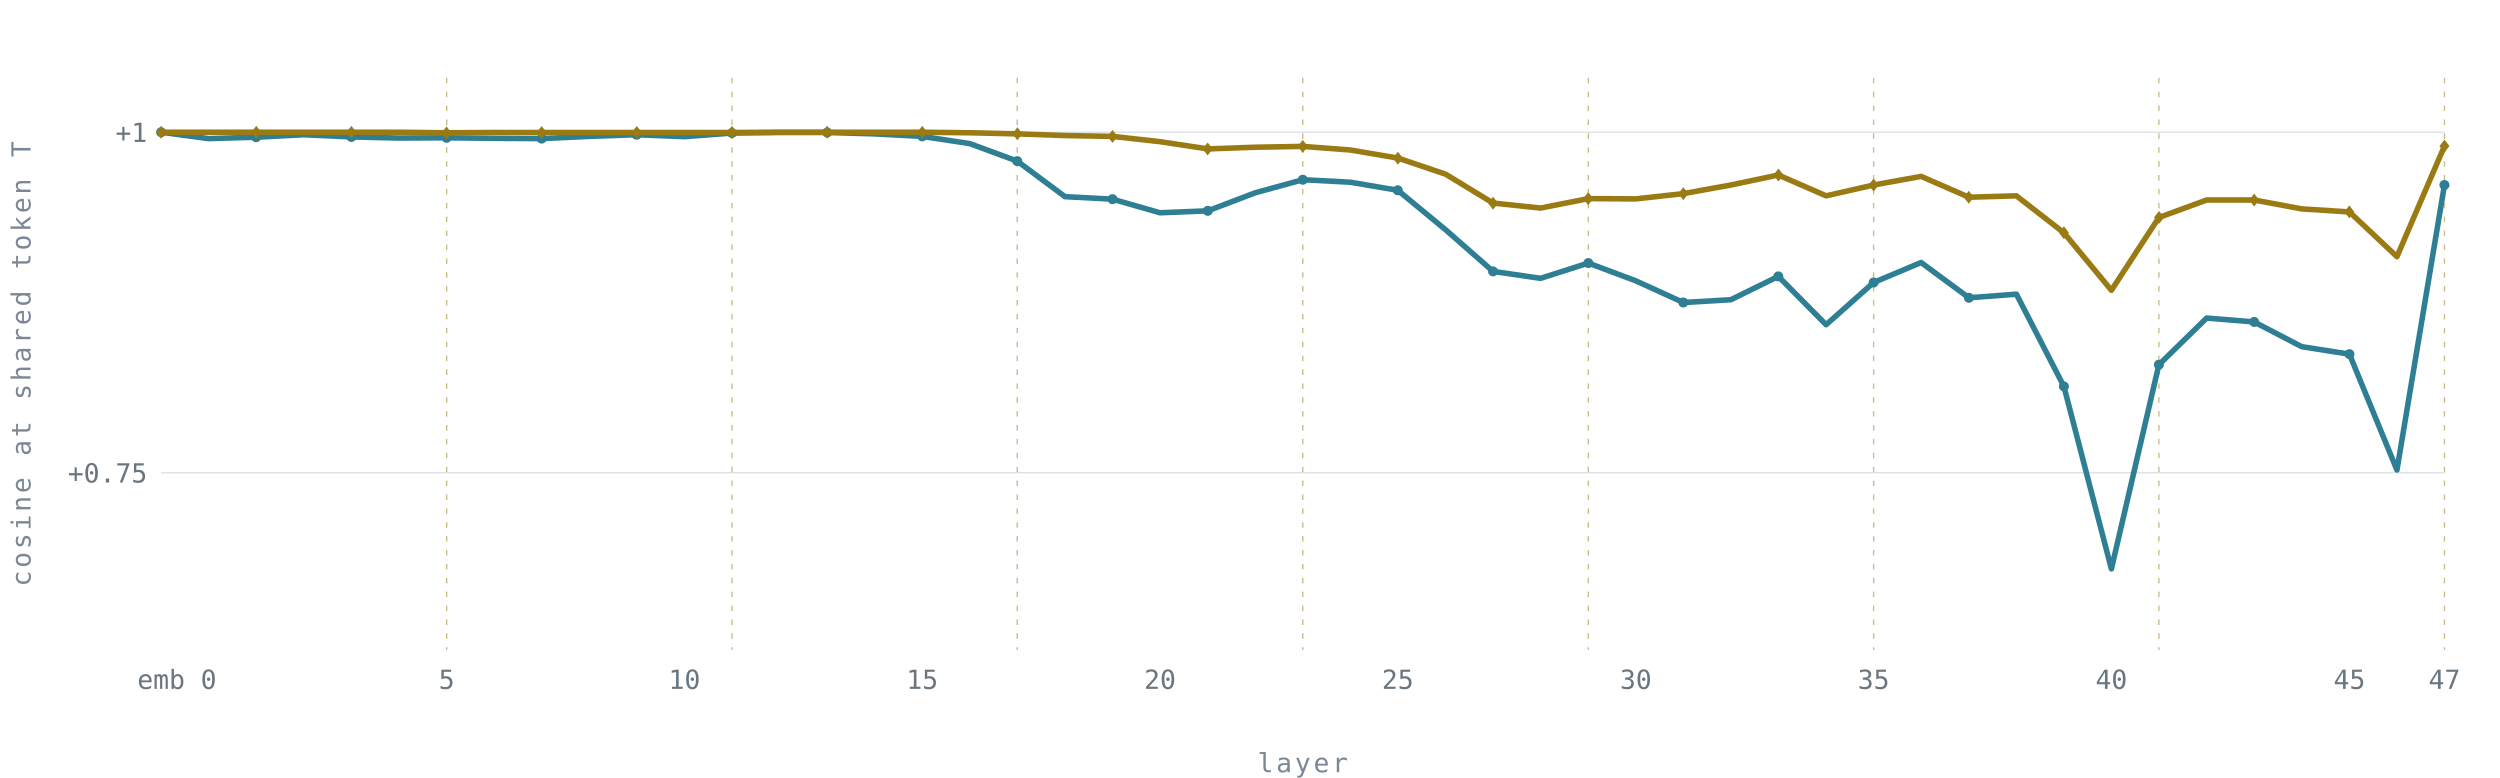
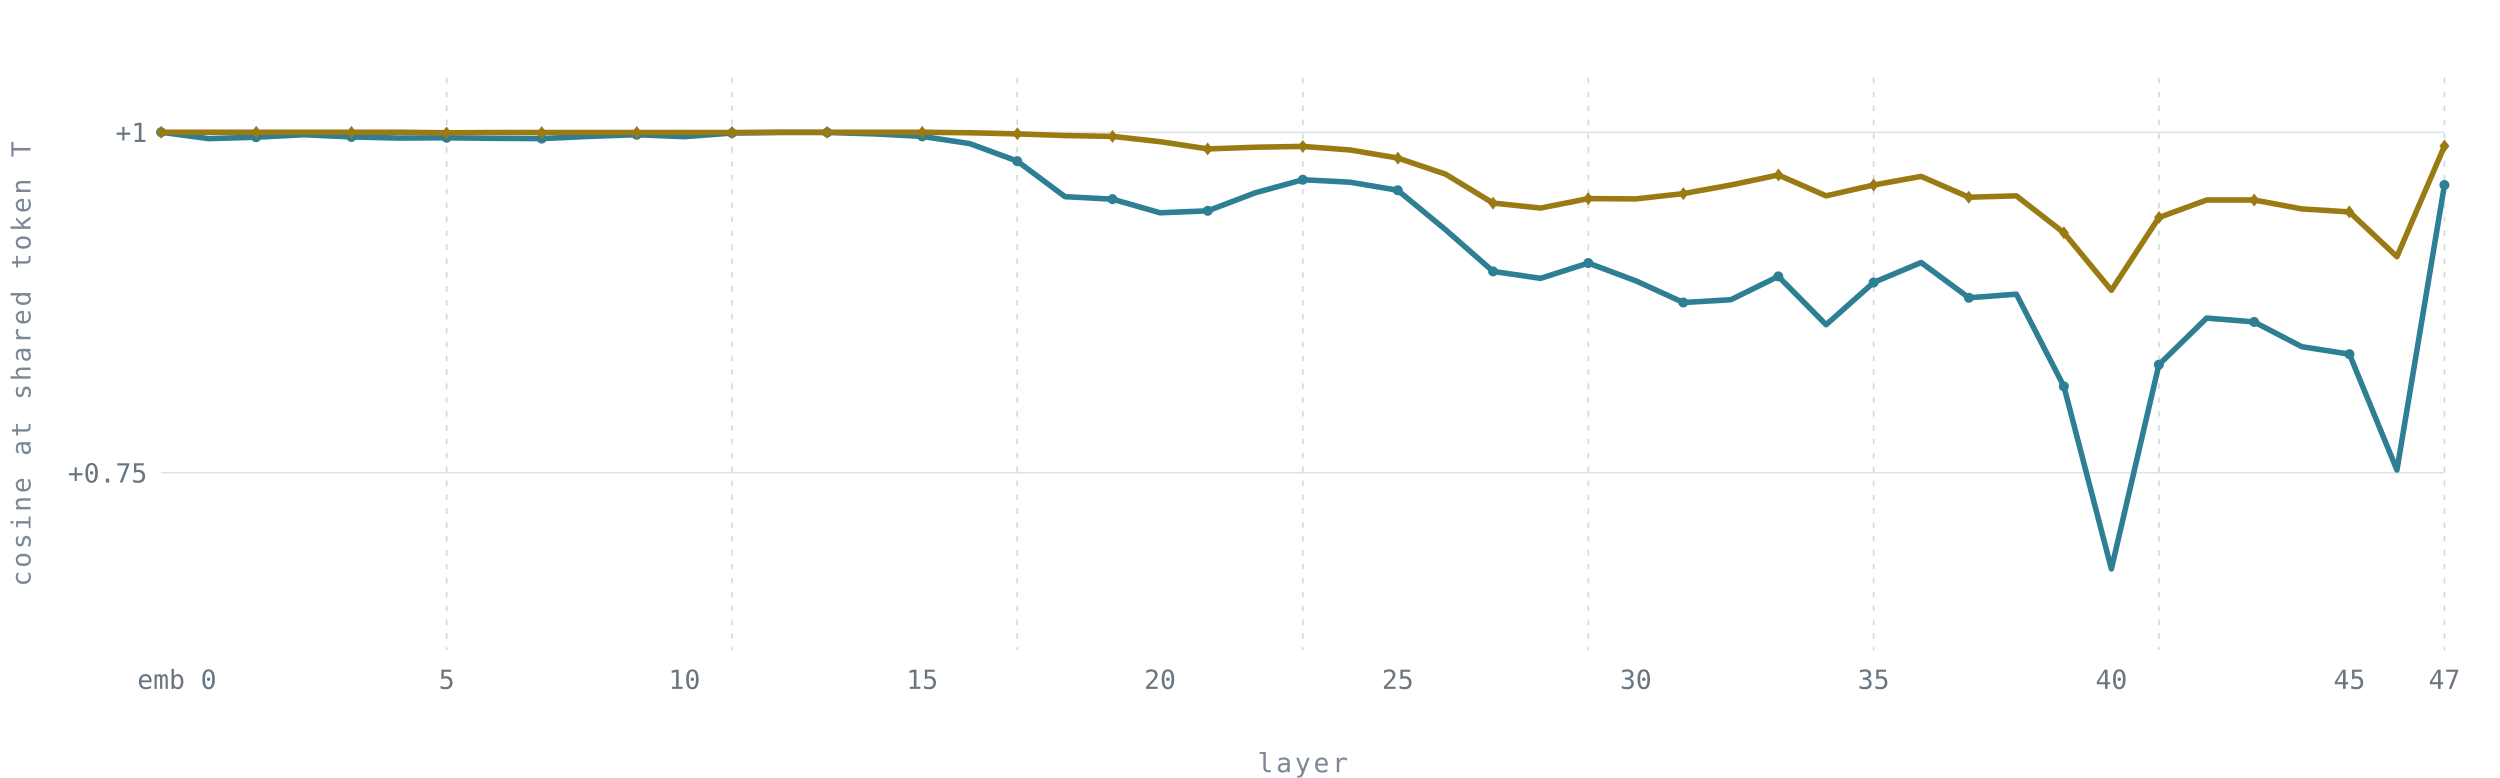
<svg xmlns="http://www.w3.org/2000/svg" id="figStaircase" viewBox="0 0 900 280">
  <line x1="58" x2="880" y1="170.2" y2="170.2" stroke="#D2DAE0" stroke-width="0.4" />
  <text x="53" y="173.7" font-family="JetBrains Mono,monospace" font-size="9.5" fill="#69757F" text-anchor="end">+0.75</text>
  <line x1="58" x2="880" y1="47.6" y2="47.6" stroke="#D2DAE0" stroke-width="0.4" />
  <text x="53" y="51.1" font-family="JetBrains Mono,monospace" font-size="9.5" fill="#69757F" text-anchor="end">+1</text>
  <text x="11" y="131" font-family="JetBrains Mono,monospace" font-size="9.5" letter-spacing="1" fill="#7B8794" text-anchor="middle" transform="rotate(-90 11 131)">cosine at shared token T</text>
-   <line x1="160.8" x2="160.8" y1="28" y2="234" stroke="#9A7A12" stroke-width="0.5" stroke-dasharray="2 3" opacity="0.5" />
-   <line x1="263.5" x2="263.5" y1="28" y2="234" stroke="#9A7A12" stroke-width="0.5" stroke-dasharray="2 3" opacity="0.5" />
-   <line x1="366.2" x2="366.2" y1="28" y2="234" stroke="#9A7A12" stroke-width="0.5" stroke-dasharray="2 3" opacity="0.5" />
-   <line x1="469.0" x2="469.0" y1="28" y2="234" stroke="#9A7A12" stroke-width="0.5" stroke-dasharray="2 3" opacity="0.5" />
-   <line x1="571.8" x2="571.8" y1="28" y2="234" stroke="#9A7A12" stroke-width="0.5" stroke-dasharray="2 3" opacity="0.5" />
-   <line x1="674.5" x2="674.5" y1="28" y2="234" stroke="#9A7A12" stroke-width="0.5" stroke-dasharray="2 3" opacity="0.5" />
-   <line x1="777.2" x2="777.2" y1="28" y2="234" stroke="#9A7A12" stroke-width="0.5" stroke-dasharray="2 3" opacity="0.5" />
-   <line x1="880.0" x2="880.0" y1="28" y2="234" stroke="#9A7A12" stroke-width="0.5" stroke-dasharray="2 3" opacity="0.5" />
+   <line x1="160.8" x2="160.8" y1="28" y2="234" stroke="#B4C0C8" stroke-width="0.6" stroke-dasharray="2 3" opacity="0.6" />
+   <line x1="263.5" x2="263.5" y1="28" y2="234" stroke="#B4C0C8" stroke-width="0.6" stroke-dasharray="2 3" opacity="0.6" />
+   <line x1="366.2" x2="366.2" y1="28" y2="234" stroke="#B4C0C8" stroke-width="0.6" stroke-dasharray="2 3" opacity="0.6" />
+   <line x1="469.0" x2="469.0" y1="28" y2="234" stroke="#B4C0C8" stroke-width="0.6" stroke-dasharray="2 3" opacity="0.6" />
+   <line x1="571.8" x2="571.8" y1="28" y2="234" stroke="#B4C0C8" stroke-width="0.6" stroke-dasharray="2 3" opacity="0.6" />
+   <line x1="674.5" x2="674.5" y1="28" y2="234" stroke="#B4C0C8" stroke-width="0.6" stroke-dasharray="2 3" opacity="0.6" />
+   <line x1="777.2" x2="777.2" y1="28" y2="234" stroke="#B4C0C8" stroke-width="0.6" stroke-dasharray="2 3" opacity="0.6" />
+   <line x1="880.0" x2="880.0" y1="28" y2="234" stroke="#B4C0C8" stroke-width="0.6" stroke-dasharray="2 3" opacity="0.6" />
  <path d="M58.0,47.6 L75.1,49.9 L92.2,49.4 L109.4,48.5 L126.5,49.3 L143.6,49.7 L160.8,49.6 L177.9,49.8 L195.0,49.9 L212.1,49.1 L229.2,48.5 L246.4,49.2 L263.5,47.9 L280.6,47.7 L297.8,47.7 L314.9,48.2 L332.0,49.1 L349.1,51.7 L366.2,58.0 L383.4,70.8 L400.5,71.7 L417.6,76.6 L434.8,75.9 L451.9,69.4 L469.0,64.7 L486.1,65.6 L503.2,68.5 L520.4,82.7 L537.5,97.7 L554.6,100.2 L571.8,94.7 L588.9,101.1 L606.0,108.9 L623.1,107.9 L640.2,99.5 L657.4,116.9 L674.5,101.7 L691.6,94.5 L708.8,107.2 L725.9,105.9 L743.0,139.1 L760.1,204.8 L777.2,131.3 L794.4,114.5 L811.5,115.9 L828.6,124.8 L845.8,127.5 L862.9,169.2 L880.0,66.6" fill="none" stroke="#2E7E94" stroke-width="2.0" stroke-linejoin="round" />
  <circle cx="58.0" cy="47.6" r="1.8" fill="#2E7E94" />
  <circle cx="92.2" cy="49.4" r="1.8" fill="#2E7E94" />
  <circle cx="126.5" cy="49.3" r="1.8" fill="#2E7E94" />
  <circle cx="160.8" cy="49.6" r="1.8" fill="#2E7E94" />
  <circle cx="195.0" cy="49.9" r="1.8" fill="#2E7E94" />
  <circle cx="229.2" cy="48.5" r="1.8" fill="#2E7E94" />
  <circle cx="263.5" cy="47.9" r="1.8" fill="#2E7E94" />
  <circle cx="297.8" cy="47.7" r="1.8" fill="#2E7E94" />
  <circle cx="332.0" cy="49.1" r="1.8" fill="#2E7E94" />
  <circle cx="366.2" cy="58.0" r="1.8" fill="#2E7E94" />
  <circle cx="400.5" cy="71.7" r="1.8" fill="#2E7E94" />
  <circle cx="434.8" cy="75.9" r="1.8" fill="#2E7E94" />
  <circle cx="469.0" cy="64.7" r="1.8" fill="#2E7E94" />
  <circle cx="503.2" cy="68.5" r="1.8" fill="#2E7E94" />
  <circle cx="537.5" cy="97.7" r="1.8" fill="#2E7E94" />
  <circle cx="571.8" cy="94.7" r="1.8" fill="#2E7E94" />
  <circle cx="606.0" cy="108.9" r="1.8" fill="#2E7E94" />
  <circle cx="640.2" cy="99.5" r="1.8" fill="#2E7E94" />
  <circle cx="674.5" cy="101.7" r="1.8" fill="#2E7E94" />
  <circle cx="708.8" cy="107.2" r="1.8" fill="#2E7E94" />
  <circle cx="743.0" cy="139.1" r="1.8" fill="#2E7E94" />
  <circle cx="777.2" cy="131.3" r="1.8" fill="#2E7E94" />
  <circle cx="811.5" cy="115.9" r="1.8" fill="#2E7E94" />
  <circle cx="845.8" cy="127.5" r="1.8" fill="#2E7E94" />
  <circle cx="880.0" cy="66.6" r="1.8" fill="#2E7E94" />
  <path d="M58.0,47.6 L75.1,47.6 L92.2,47.6 L109.4,47.6 L126.5,47.6 L143.6,47.6 L160.8,47.8 L177.9,47.7 L195.0,47.7 L212.1,47.7 L229.2,47.7 L246.4,47.7 L263.5,47.7 L280.6,47.6 L297.8,47.6 L314.9,47.6 L332.0,47.6 L349.1,47.8 L366.2,48.2 L383.4,48.8 L400.5,49.1 L417.6,51.0 L434.8,53.6 L451.9,53.0 L469.0,52.7 L486.1,54.0 L503.2,56.9 L520.4,62.7 L537.5,73.1 L554.6,74.9 L571.8,71.5 L588.9,71.6 L606.0,69.7 L623.1,66.6 L640.2,63.0 L657.4,70.5 L674.5,66.6 L691.6,63.5 L708.8,71.0 L725.9,70.5 L743.0,83.8 L760.1,104.5 L777.2,78.3 L794.4,72.0 L811.5,72.0 L828.6,75.2 L845.8,76.3 L862.9,92.4 L880.0,52.6" fill="none" stroke="#9A7A12" stroke-width="2.0" stroke-linejoin="round" />
  <polygon points="58.0,45.279 59.8,47.619 58.0,49.959 56.2,47.619" fill="#9A7A12" />
  <polygon points="92.25,45.285 94.05,47.625 92.25,49.965 90.45,47.625" fill="#9A7A12" />
  <polygon points="126.5,45.296 128.3,47.636 126.5,49.976 124.7,47.636" fill="#9A7A12" />
  <polygon points="160.75,45.502 162.55,47.842 160.75,50.182 158.95,47.842" fill="#9A7A12" />
  <polygon points="195.0,45.379 196.8,47.719 195.0,50.059 193.2,47.719" fill="#9A7A12" />
  <polygon points="229.25,45.356 231.05,47.696 229.25,50.036 227.45,47.696" fill="#9A7A12" />
  <polygon points="263.5,45.313 265.3,47.653 263.5,49.993 261.7,47.653" fill="#9A7A12" />
  <polygon points="297.75,45.283 299.55,47.623 297.75,49.963 295.95,47.623" fill="#9A7A12" />
  <polygon points="332.0,45.287 333.8,47.627 332.0,49.967 330.2,47.627" fill="#9A7A12" />
  <polygon points="366.25,45.823 368.05,48.163 366.25,50.503 364.45,48.163" fill="#9A7A12" />
  <polygon points="400.5,46.772 402.3,49.112 400.5,51.452 398.7,49.112" fill="#9A7A12" />
  <polygon points="434.75,51.288 436.55,53.628 434.75,55.968 432.95,53.628" fill="#9A7A12" />
  <polygon points="469.0,50.367 470.8,52.707 469.0,55.047 467.2,52.707" fill="#9A7A12" />
  <polygon points="503.25,54.601 505.05,56.941 503.25,59.281 501.45,56.941" fill="#9A7A12" />
  <polygon points="537.5,70.808 539.3,73.148 537.5,75.488 535.7,73.148" fill="#9A7A12" />
  <polygon points="571.75,69.169 573.55,71.509 571.75,73.849 569.95,71.509" fill="#9A7A12" />
  <polygon points="606.0,67.385 607.8,69.725 606.0,72.065 604.2,69.725" fill="#9A7A12" />
  <polygon points="640.25,60.665 642.05,63.005 640.25,65.345 638.45,63.005" fill="#9A7A12" />
  <polygon points="674.5,64.262 676.3,66.602 674.5,68.942 672.7,66.602" fill="#9A7A12" />
  <polygon points="708.75,68.675 710.55,71.015 708.75,73.355 706.95,71.015" fill="#9A7A12" />
  <polygon points="743.0,81.455 744.8,83.795 743.0,86.135 741.2,83.795" fill="#9A7A12" />
  <polygon points="777.25,75.949 779.05,78.289 777.25,80.629 775.45,78.289" fill="#9A7A12" />
  <polygon points="811.5,69.686 813.3,72.026 811.5,74.366 809.7,72.026" fill="#9A7A12" />
  <polygon points="845.75,73.935 847.55,76.275 845.75,78.615 843.95,76.275" fill="#9A7A12" />
  <polygon points="880.0,50.243 881.8,52.583 880.0,54.923 878.2,52.583" fill="#9A7A12" />
  <text x="58.0" y="248" font-family="JetBrains Mono,monospace" font-size="9.5" fill="#69757F" text-anchor="middle">emb</text>
  <text x="75.1" y="248" font-family="JetBrains Mono,monospace" font-size="9.5" fill="#69757F" text-anchor="middle">0</text>
  <text x="160.8" y="248" font-family="JetBrains Mono,monospace" font-size="9.5" fill="#69757F" text-anchor="middle">5</text>
  <text x="246.4" y="248" font-family="JetBrains Mono,monospace" font-size="9.5" fill="#69757F" text-anchor="middle">10</text>
  <text x="332.0" y="248" font-family="JetBrains Mono,monospace" font-size="9.5" fill="#69757F" text-anchor="middle">15</text>
  <text x="417.6" y="248" font-family="JetBrains Mono,monospace" font-size="9.5" fill="#69757F" text-anchor="middle">20</text>
  <text x="503.2" y="248" font-family="JetBrains Mono,monospace" font-size="9.5" fill="#69757F" text-anchor="middle">25</text>
  <text x="588.9" y="248" font-family="JetBrains Mono,monospace" font-size="9.5" fill="#69757F" text-anchor="middle">30</text>
  <text x="674.5" y="248" font-family="JetBrains Mono,monospace" font-size="9.5" fill="#69757F" text-anchor="middle">35</text>
  <text x="760.1" y="248" font-family="JetBrains Mono,monospace" font-size="9.5" fill="#69757F" text-anchor="middle">40</text>
  <text x="845.8" y="248" font-family="JetBrains Mono,monospace" font-size="9.5" fill="#69757F" text-anchor="middle">45</text>
  <text x="880.0" y="248" font-family="JetBrains Mono,monospace" font-size="9.5" fill="#69757F" text-anchor="middle">47</text>
  <text x="469" y="278" font-family="JetBrains Mono,monospace" font-size="9.5" letter-spacing="1" fill="#7B8794" text-anchor="middle">layer</text>
</svg>
